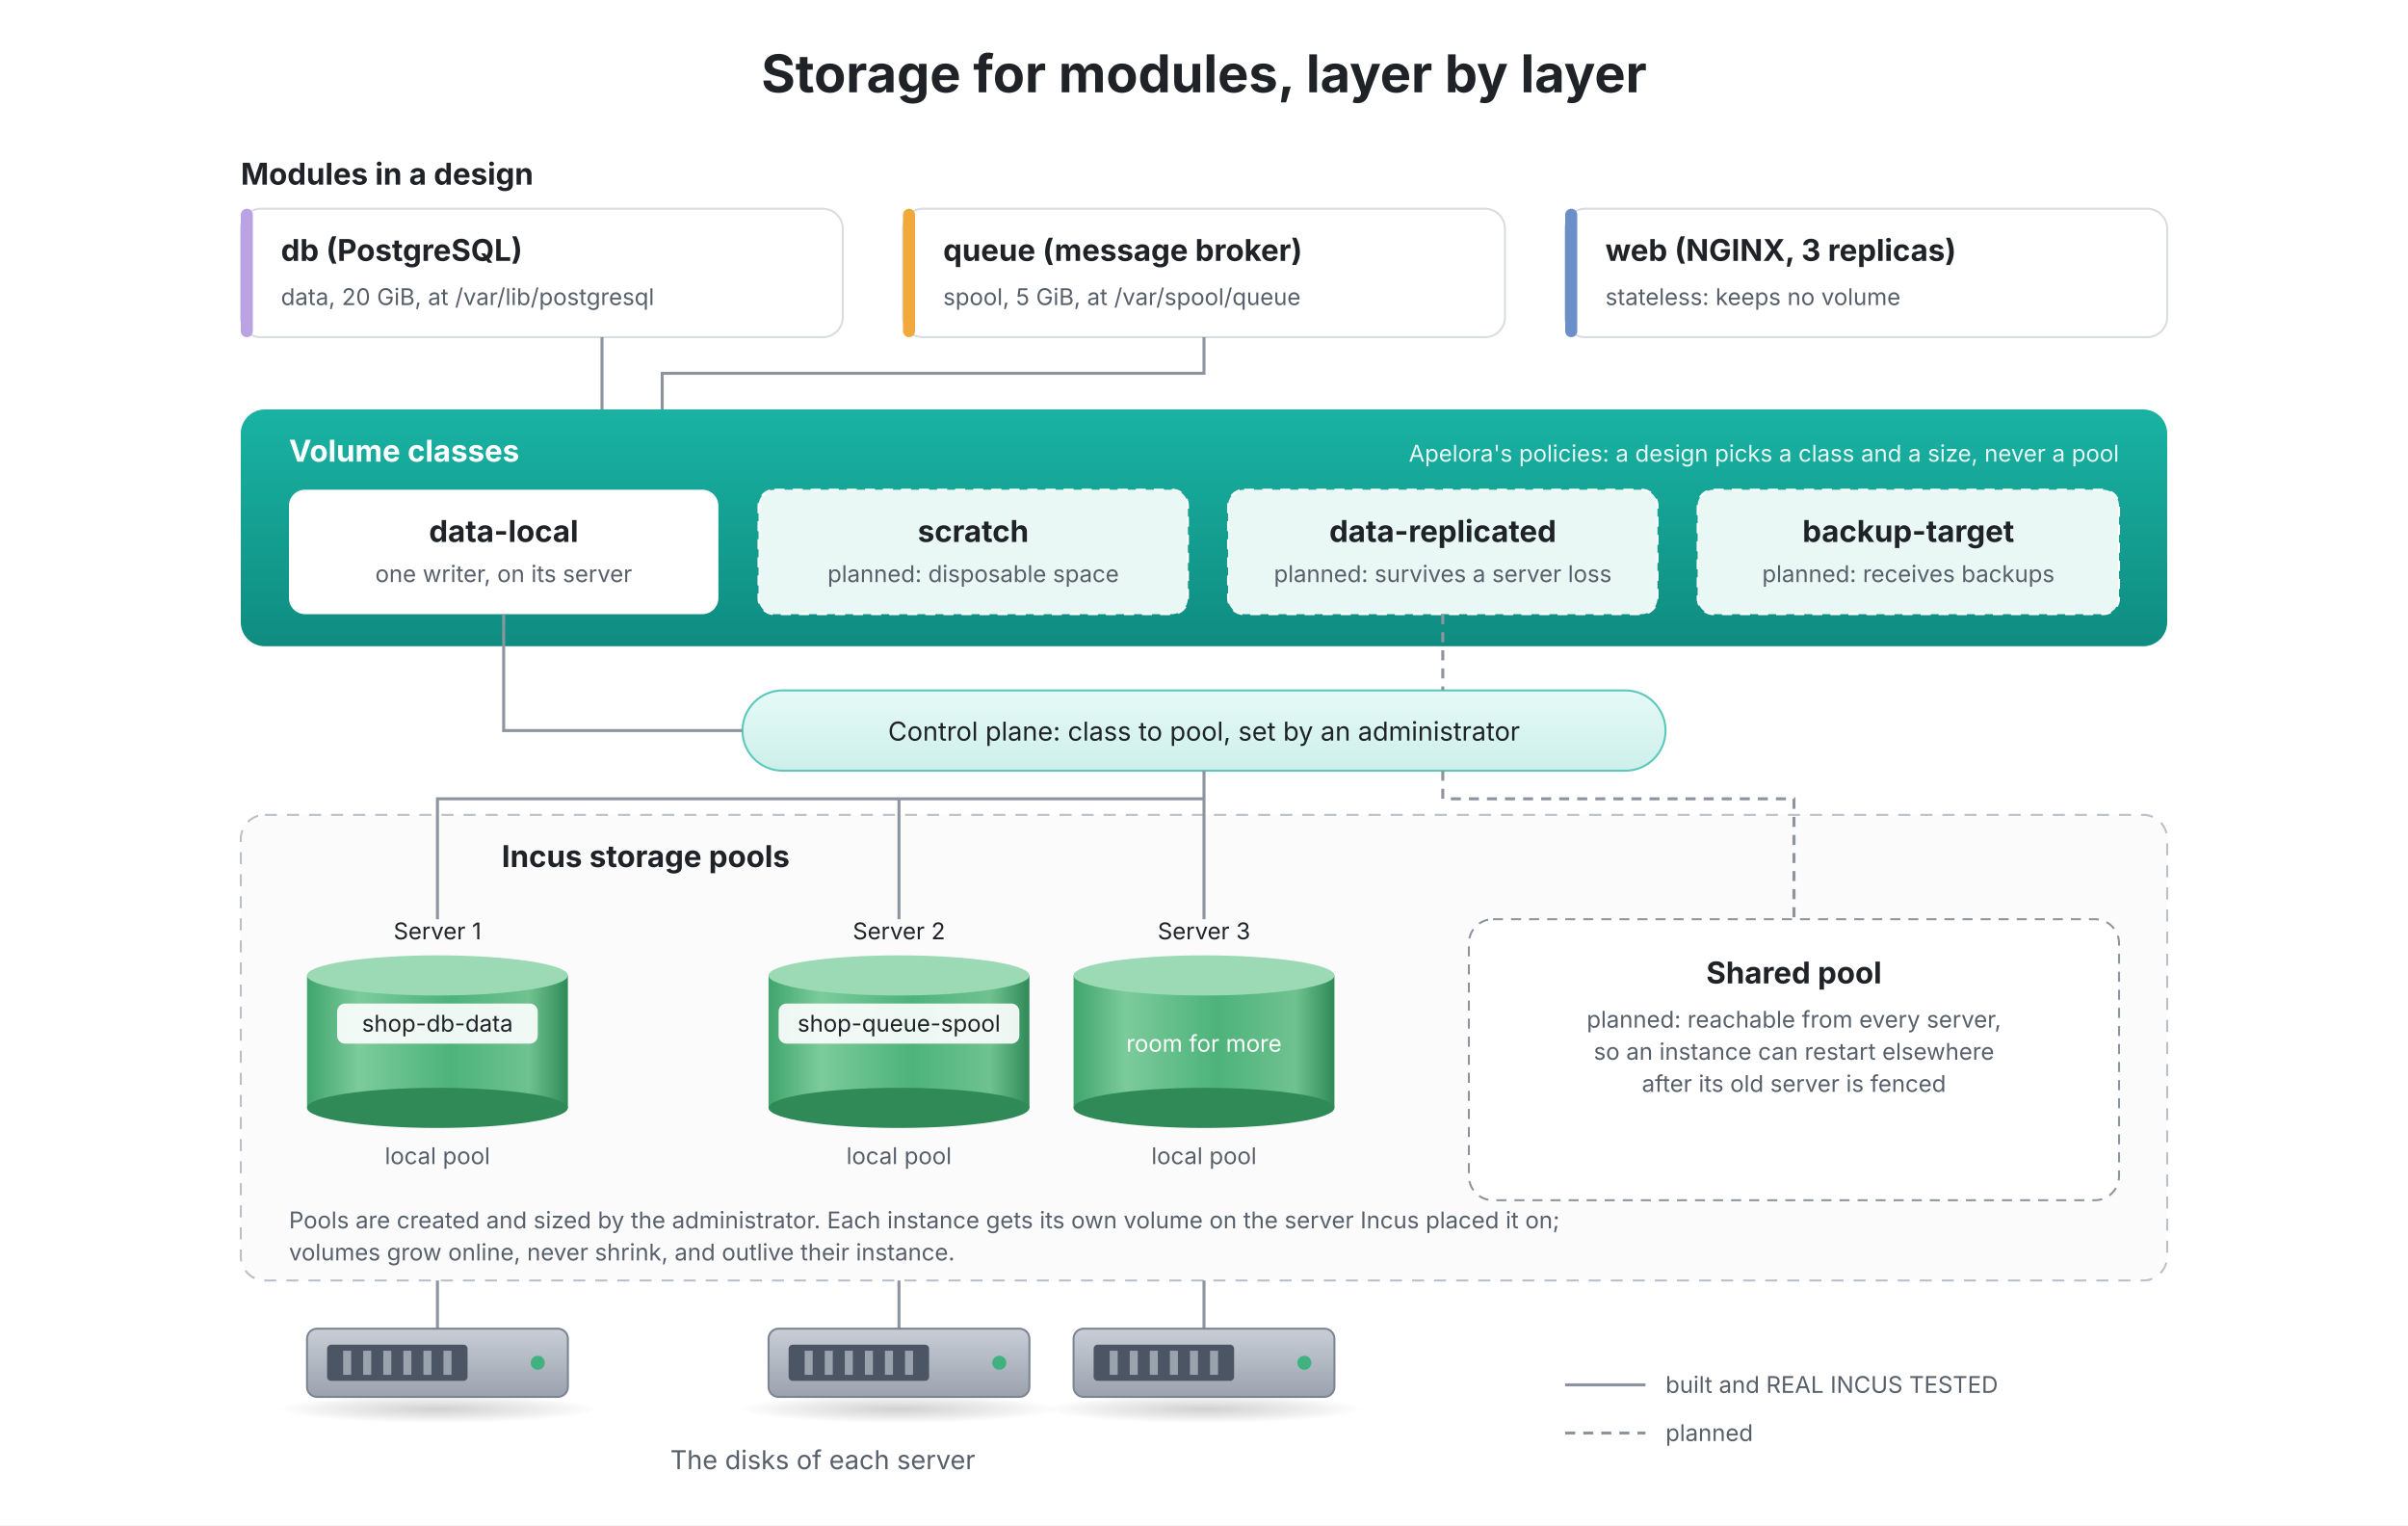
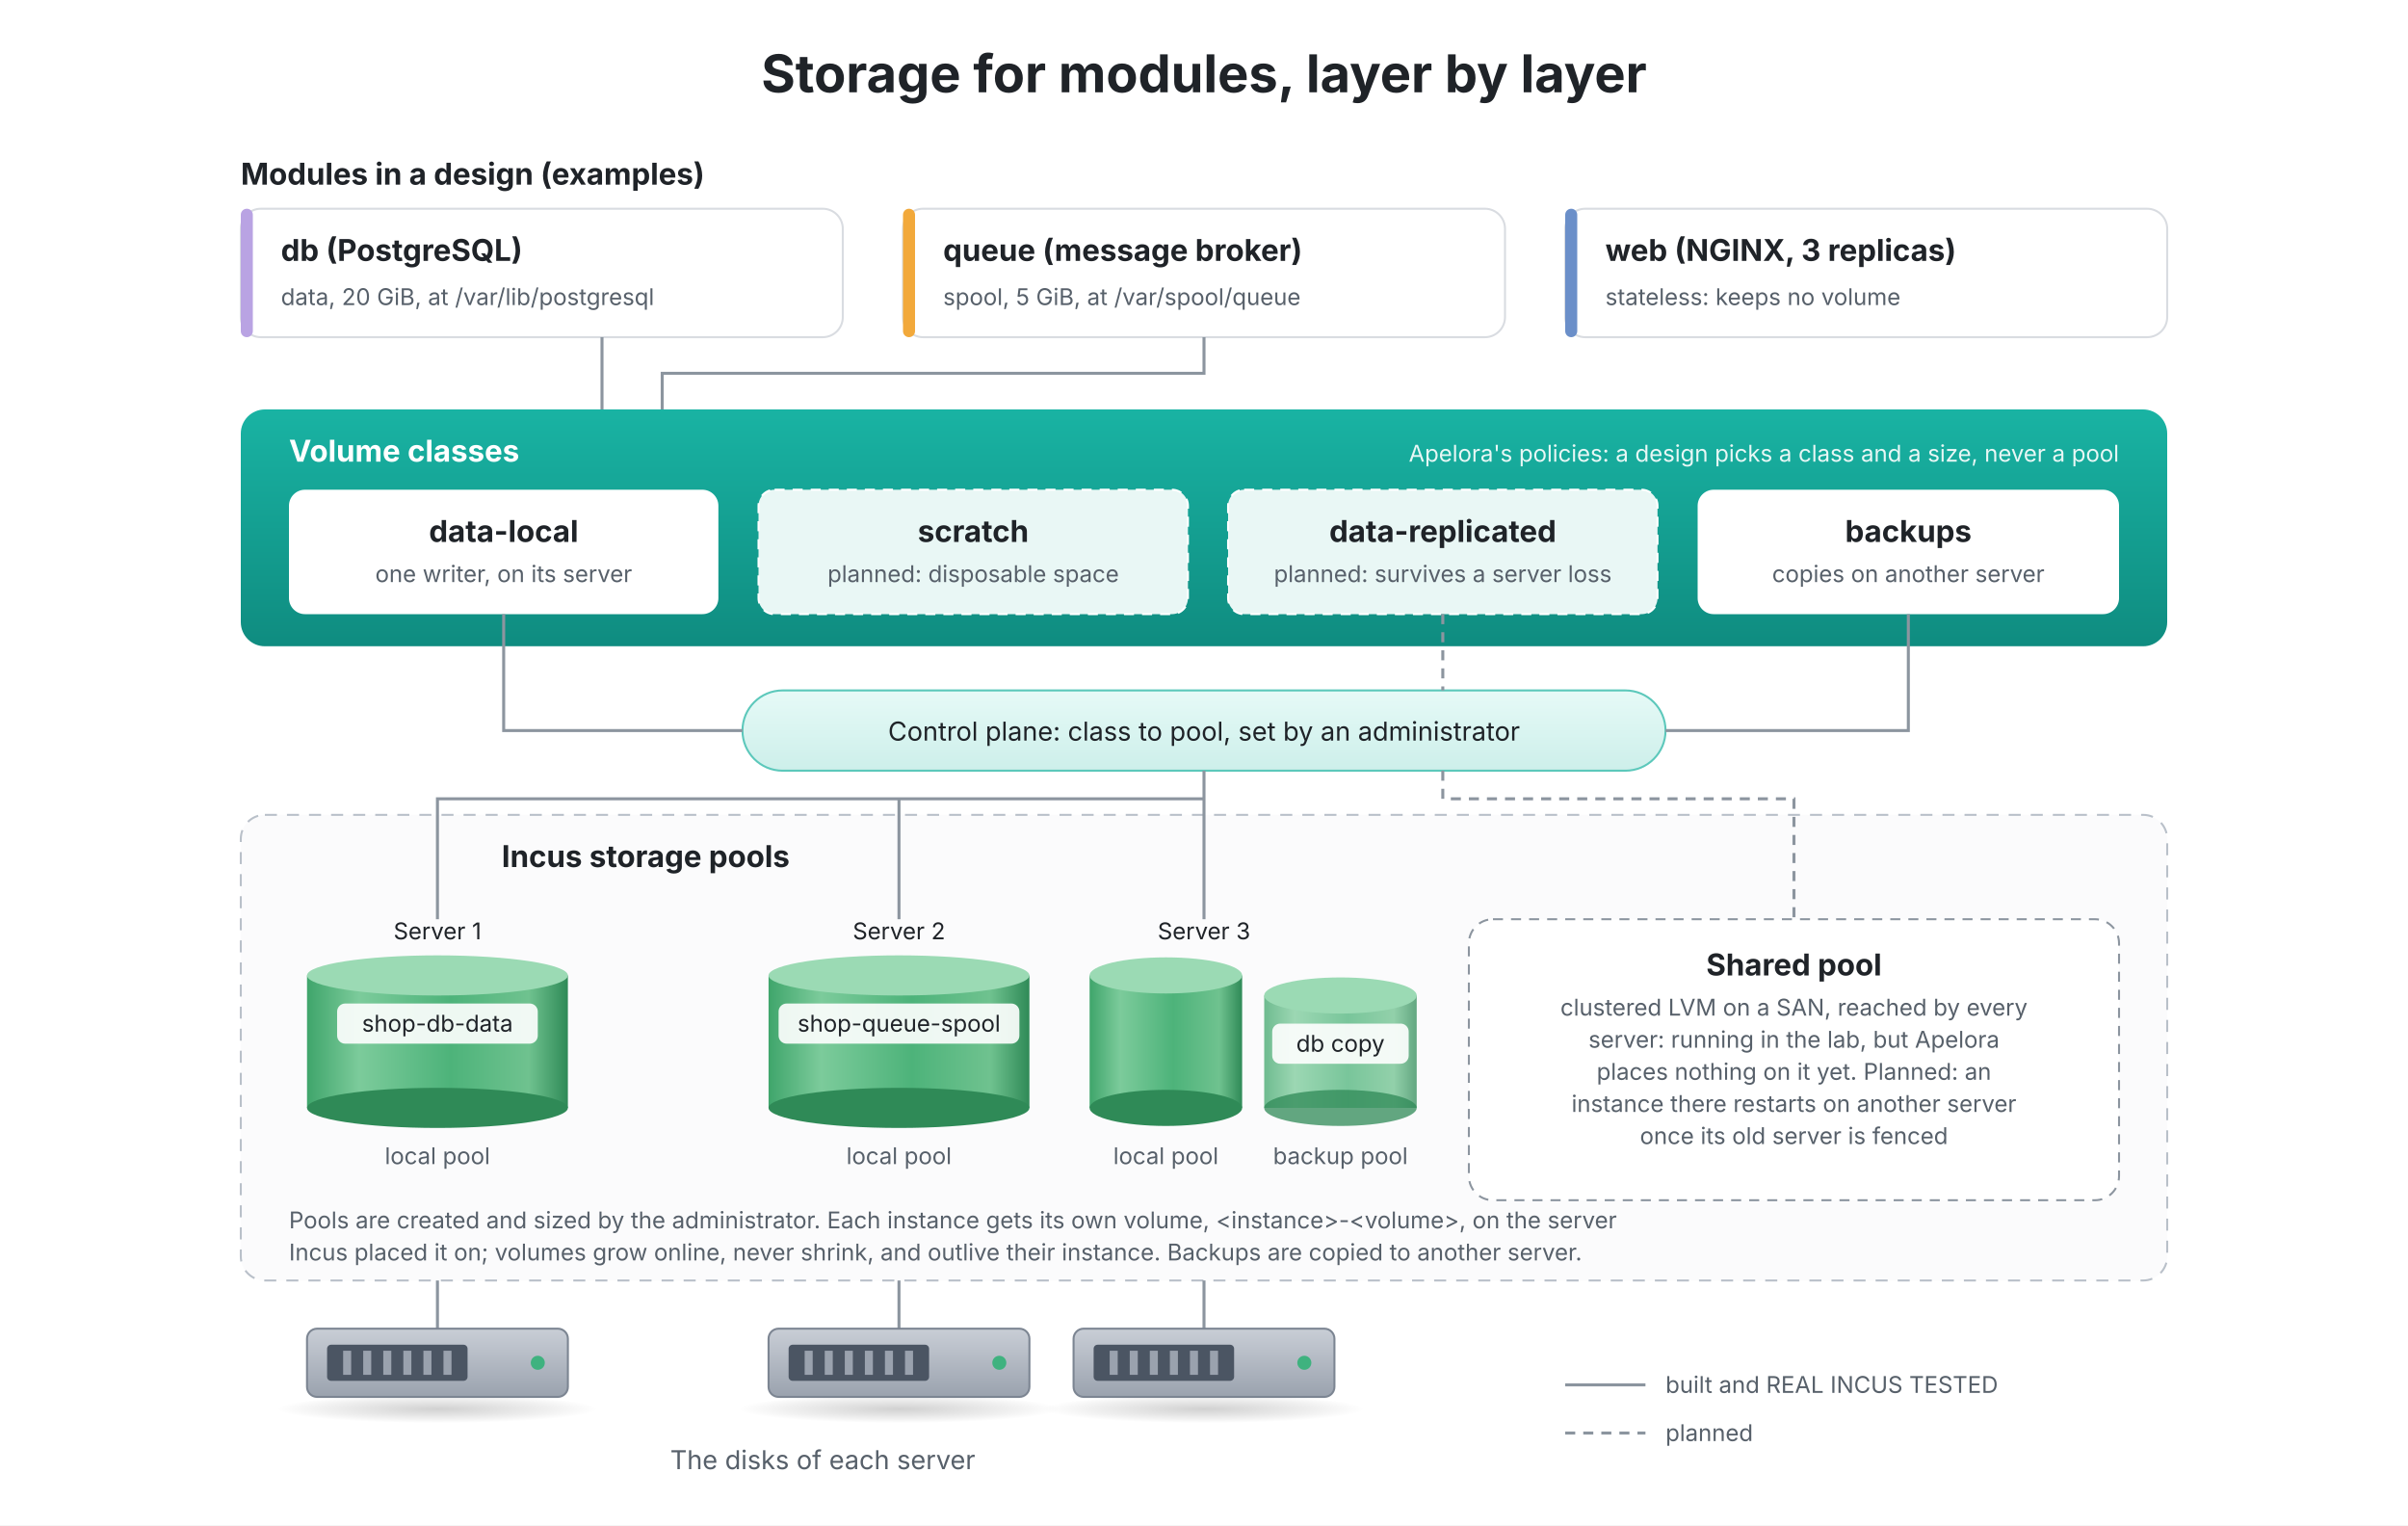
<svg xmlns="http://www.w3.org/2000/svg" viewBox="0 0 1200 760" width="1200" height="760" role="img" aria-labelledby="sl-title sl-desc" font-family="ui-sans-serif, system-ui, -apple-system, 'Segoe UI', sans-serif">
  <defs>
    <linearGradient id="sl-teal-strong" x1="0" y1="0" x2="0" y2="1">
      <stop offset="0" stop-color="#19B3A3" />
      <stop offset="1" stop-color="#0F8C80" />
    </linearGradient>
    <linearGradient id="sl-teal" x1="0" y1="0" x2="0" y2="1">
      <stop offset="0" stop-color="#E6FAF7" />
      <stop offset="1" stop-color="#CDEFEA" />
    </linearGradient>
    <linearGradient id="sl-green-body" x1="0" y1="0" x2="1" y2="0">
      <stop offset="0" stop-color="#3FA56B" />
      <stop offset="0.2" stop-color="#7CCB9B" />
      <stop offset="0.55" stop-color="#4DB37A" />
      <stop offset="0.85" stop-color="#6FC28F" />
      <stop offset="1" stop-color="#2F8A57" />
    </linearGradient>
    <linearGradient id="sl-metal" x1="0" y1="0" x2="0" y2="1">
      <stop offset="0" stop-color="#C9CED6" />
      <stop offset="1" stop-color="#9AA2AE" />
    </linearGradient>
    <radialGradient id="sl-floor" cx="0.5" cy="0.5" r="0.5">
      <stop offset="0" stop-color="#000" stop-opacity="0.18" />
      <stop offset="0.7" stop-color="#000" stop-opacity="0.06" />
      <stop offset="1" stop-color="#000" stop-opacity="0" />
    </radialGradient>
  </defs>
  <style>
    .t { fill: #1F2328; }
    .m { fill: #57606A; }
    .w { fill: #FFFFFF; }
    .h1 { font-size: 26px; font-weight: 700; }
    .h2 { font-size: 15px; font-weight: 700; }
    .b { font-size: 13px; }
    .s { font-size: 11.5px; }
    .line { stroke: #8C959F; stroke-width: 1.5; fill: none; }
    .plan { stroke: #8C959F; stroke-width: 1.5; fill: none; stroke-dasharray: 5 4; }
  </style>
  <rect width="1200" height="760" fill="#FFFFFF" />
  <text x="600" y="46" text-anchor="middle" class="t h1">Storage for modules, layer by layer</text>
  <g id="sl-modules">
-     <text x="120" y="92" class="t h2">Modules in a design</text>
+     <text x="120" y="92" class="t h2">Modules in a design (examples)</text>
    <rect x="120" y="104" width="300" height="64" rx="10" fill="#FFFFFF" stroke="#D9DCE1" />
    <rect x="120" y="104" width="6" height="64" rx="3" fill="#B9A3E3" />
    <text x="140" y="130" class="t h2">db (PostgreSQL)</text>
    <text x="140" y="152" class="m s">data, 20 GiB, at /var/lib/postgresql</text>
    <rect x="450" y="104" width="300" height="64" rx="10" fill="#FFFFFF" stroke="#D9DCE1" />
    <rect x="450" y="104" width="6" height="64" rx="3" fill="#F2A93B" />
    <text x="470" y="130" class="t h2">queue (message broker)</text>
    <text x="470" y="152" class="m s">spool, 5 GiB, at /var/spool/queue</text>
    <rect x="780" y="104" width="300" height="64" rx="10" fill="#FFFFFF" stroke="#D9DCE1" />
    <rect x="780" y="104" width="6" height="64" rx="3" fill="#6B8FC9" />
    <text x="800" y="130" class="t h2">web (NGINX, 3 replicas)</text>
    <text x="800" y="152" class="m s">stateless: keeps no volume</text>
  </g>
  <path class="line" d="M300 168 V244" />
  <path class="line" d="M600 168 V186 H330 V244" />
  <g id="sl-classes">
    <rect x="120" y="204" width="960" height="118" rx="12" fill="url(#sl-teal-strong)" />
    <text x="144" y="230" class="w h2">Volume classes</text>
    <text x="1056" y="230" text-anchor="end" class="w s" fill-opacity="0.9">Apelora's policies: a design picks a class and a size, never a pool</text>
    <rect x="144" y="244" width="214" height="62" rx="8" fill="#FFFFFF" />
    <text x="251" y="270" text-anchor="middle" class="t h2">data-local</text>
    <text x="251" y="290" text-anchor="middle" class="m s">one writer, on its server</text>
    <rect x="378" y="244" width="214" height="62" rx="8" fill="#E9F7F5" stroke="#FFFFFF" stroke-dasharray="5 4" />
    <text x="485" y="270" text-anchor="middle" class="t h2">scratch</text>
    <text x="485" y="290" text-anchor="middle" class="m s">planned: disposable space</text>
    <rect x="612" y="244" width="214" height="62" rx="8" fill="#E9F7F5" stroke="#FFFFFF" stroke-dasharray="5 4" />
    <text x="719" y="270" text-anchor="middle" class="t h2">data-replicated</text>
    <text x="719" y="290" text-anchor="middle" class="m s">planned: survives a server loss</text>
-     <rect x="846" y="244" width="210" height="62" rx="8" fill="#E9F7F5" stroke="#FFFFFF" stroke-dasharray="5 4" />
-     <text x="951" y="270" text-anchor="middle" class="t h2">backup-target</text>
-     <text x="951" y="290" text-anchor="middle" class="m s">planned: receives backups</text>
+     <rect x="846" y="244" width="210" height="62" rx="8" fill="#FFFFFF" />
+     <text x="951" y="270" text-anchor="middle" class="t h2">backups</text>
+     <text x="951" y="290" text-anchor="middle" class="m s">copies on another server</text>
  </g>
  <g id="sl-mapping">
    <rect x="370" y="344" width="460" height="40" rx="20" fill="url(#sl-teal)" stroke="#5CC8BB" />
    <text x="600" y="369" text-anchor="middle" class="t b">Control plane: class to pool, set by an administrator</text>
  </g>
  <path class="line" d="M251 306 V364 H370" />
+   <path class="line" d="M951 306 V364 H830" />
  <path class="plan" d="M719 306 V344" />
  <g id="sl-pools">
    <rect x="120" y="406" width="960" height="232" rx="12" fill="#FBFBFC" stroke="#B9C0C9" stroke-dasharray="6 5" />
    <text x="250" y="432" class="t h2">Incus storage pools</text>
    <path class="line" d="M600 384 V398 M600 398 H218 V458 M600 398 V458 M600 398 H448 M448 398 V458" />
    <g id="sl-pool-1">
      <text x="218" y="468" text-anchor="middle" class="t s">Server 1</text>
      <rect x="153" y="486" width="130" height="66" fill="url(#sl-green-body)" />
      <ellipse cx="218" cy="552" rx="65" ry="10" fill="#2F8A57" />
      <ellipse cx="218" cy="486" rx="65" ry="10" fill="#9BDAB4" />
      <rect x="168" y="500" width="100" height="20" rx="4" fill="#FFFFFF" fill-opacity="0.9" />
      <text x="218" y="514" text-anchor="middle" class="t s">shop-db-data</text>
      <text x="218" y="580" text-anchor="middle" class="m s">local pool</text>
    </g>
    <g id="sl-pool-2">
      <text x="448" y="468" text-anchor="middle" class="t s">Server 2</text>
      <rect x="383" y="486" width="130" height="66" fill="url(#sl-green-body)" />
      <ellipse cx="448" cy="552" rx="65" ry="10" fill="#2F8A57" />
      <ellipse cx="448" cy="486" rx="65" ry="10" fill="#9BDAB4" />
      <rect x="388" y="500" width="120" height="20" rx="4" fill="#FFFFFF" fill-opacity="0.9" />
      <text x="448" y="514" text-anchor="middle" class="t s">shop-queue-spool</text>
      <text x="448" y="580" text-anchor="middle" class="m s">local pool</text>
    </g>
    <g id="sl-pool-3">
      <text x="600" y="468" text-anchor="middle" class="t s">Server 3</text>
-       <rect x="535" y="486" width="130" height="66" fill="url(#sl-green-body)" />
-       <ellipse cx="600" cy="552" rx="65" ry="10" fill="#2F8A57" />
-       <ellipse cx="600" cy="486" rx="65" ry="10" fill="#9BDAB4" />
-       <text x="600" y="524" text-anchor="middle" class="w s">room for more</text>
-       <text x="600" y="580" text-anchor="middle" class="m s">local pool</text>
+       <rect x="543" y="486" width="76" height="66" fill="url(#sl-green-body)" />
+       <ellipse cx="581" cy="552" rx="38" ry="9" fill="#2F8A57" />
+       <ellipse cx="581" cy="486" rx="38" ry="9" fill="#9BDAB4" />
+       <text x="581" y="580" text-anchor="middle" class="m s">local pool</text>
+       <rect x="630" y="496" width="76" height="56" fill="url(#sl-green-body)" fill-opacity="0.75" />
+       <ellipse cx="668" cy="552" rx="38" ry="9" fill="#2F8A57" fill-opacity="0.75" />
+       <ellipse cx="668" cy="496" rx="38" ry="9" fill="#9BDAB4" />
+       <rect x="634" y="510" width="68" height="20" rx="4" fill="#FFFFFF" fill-opacity="0.9" />
+       <text x="668" y="524" text-anchor="middle" class="t s">db copy</text>
+       <text x="668" y="580" text-anchor="middle" class="m s">backup pool</text>
    </g>
    <g id="sl-pool-shared">
      <rect x="732" y="458" width="324" height="140" rx="12" fill="#FFFFFF" stroke="#8C959F" stroke-dasharray="5 4" />
-       <text x="894" y="490" text-anchor="middle" class="t h2">Shared pool</text>
-       <text x="894" y="512" text-anchor="middle" class="m s">planned: reachable from every server,</text>
-       <text x="894" y="528" text-anchor="middle" class="m s">so an instance can restart elsewhere</text>
-       <text x="894" y="544" text-anchor="middle" class="m s">after its old server is fenced</text>
+       <text x="894" y="486" text-anchor="middle" class="t h2">Shared pool</text>
+       <text x="894" y="506" text-anchor="middle" class="m s">clustered LVM on a SAN, reached by every</text>
+       <text x="894" y="522" text-anchor="middle" class="m s">server: running in the lab, but Apelora</text>
+       <text x="894" y="538" text-anchor="middle" class="m s">places nothing on it yet. Planned: an</text>
+       <text x="894" y="554" text-anchor="middle" class="m s">instance there restarts on another server</text>
+       <text x="894" y="570" text-anchor="middle" class="m s">once its old server is fenced</text>
    </g>
-     <text x="144" y="612" class="m s">Pools are created and sized by the administrator. Each instance gets its own volume on the server Incus placed it on;</text>
-     <text x="144" y="628" class="m s">volumes grow online, never shrink, and outlive their instance.</text>
+     <text x="144" y="612" class="m s">Pools are created and sized by the administrator. Each instance gets its own volume, &lt;instance&gt;-&lt;volume&gt;, on the server</text>
+     <text x="144" y="628" class="m s">Incus placed it on; volumes grow online, never shrink, and outlive their instance. Backups are copied to another server.</text>
  </g>
  <path class="plan" d="M719 384 V398 H894 V458" />
  <g id="sl-disks">
    <path class="line" d="M218 638 V662 M448 638 V662 M600 638 V662" />
    <g>
      <ellipse cx="218" cy="702" rx="80" ry="7" fill="url(#sl-floor)" />
      <rect x="153" y="662" width="130" height="34" rx="5" fill="url(#sl-metal)" stroke="#7C8592" />
      <rect x="163" y="670" width="70" height="18" rx="2" fill="#4B5563" />
      <path d="M173 673 V685 M183 673 V685 M193 673 V685 M203 673 V685 M213 673 V685 M223 673 V685" stroke="#9AA2AE" stroke-width="4" />
      <circle cx="268" cy="679" r="3.5" fill="#3FB27F" />
    </g>
    <g>
      <ellipse cx="448" cy="702" rx="80" ry="7" fill="url(#sl-floor)" />
      <rect x="383" y="662" width="130" height="34" rx="5" fill="url(#sl-metal)" stroke="#7C8592" />
      <rect x="393" y="670" width="70" height="18" rx="2" fill="#4B5563" />
      <path d="M403 673 V685 M413 673 V685 M423 673 V685 M433 673 V685 M443 673 V685 M453 673 V685" stroke="#9AA2AE" stroke-width="4" />
      <circle cx="498" cy="679" r="3.5" fill="#3FB27F" />
    </g>
    <g>
      <ellipse cx="600" cy="702" rx="80" ry="7" fill="url(#sl-floor)" />
      <rect x="535" y="662" width="130" height="34" rx="5" fill="url(#sl-metal)" stroke="#7C8592" />
      <rect x="545" y="670" width="70" height="18" rx="2" fill="#4B5563" />
      <path d="M555 673 V685 M565 673 V685 M575 673 V685 M585 673 V685 M595 673 V685 M605 673 V685" stroke="#9AA2AE" stroke-width="4" />
      <circle cx="650" cy="679" r="3.5" fill="#3FB27F" />
    </g>
    <text x="410" y="732" text-anchor="middle" class="m b">The disks of each server</text>
  </g>
  <g id="sl-legend">
    <path class="line" d="M780 690 H820" />
    <text x="830" y="694" class="m s">built and REAL INCUS TESTED</text>
    <path class="plan" d="M780 714 H820" />
    <text x="830" y="718" class="m s">planned</text>
  </g>
</svg>
